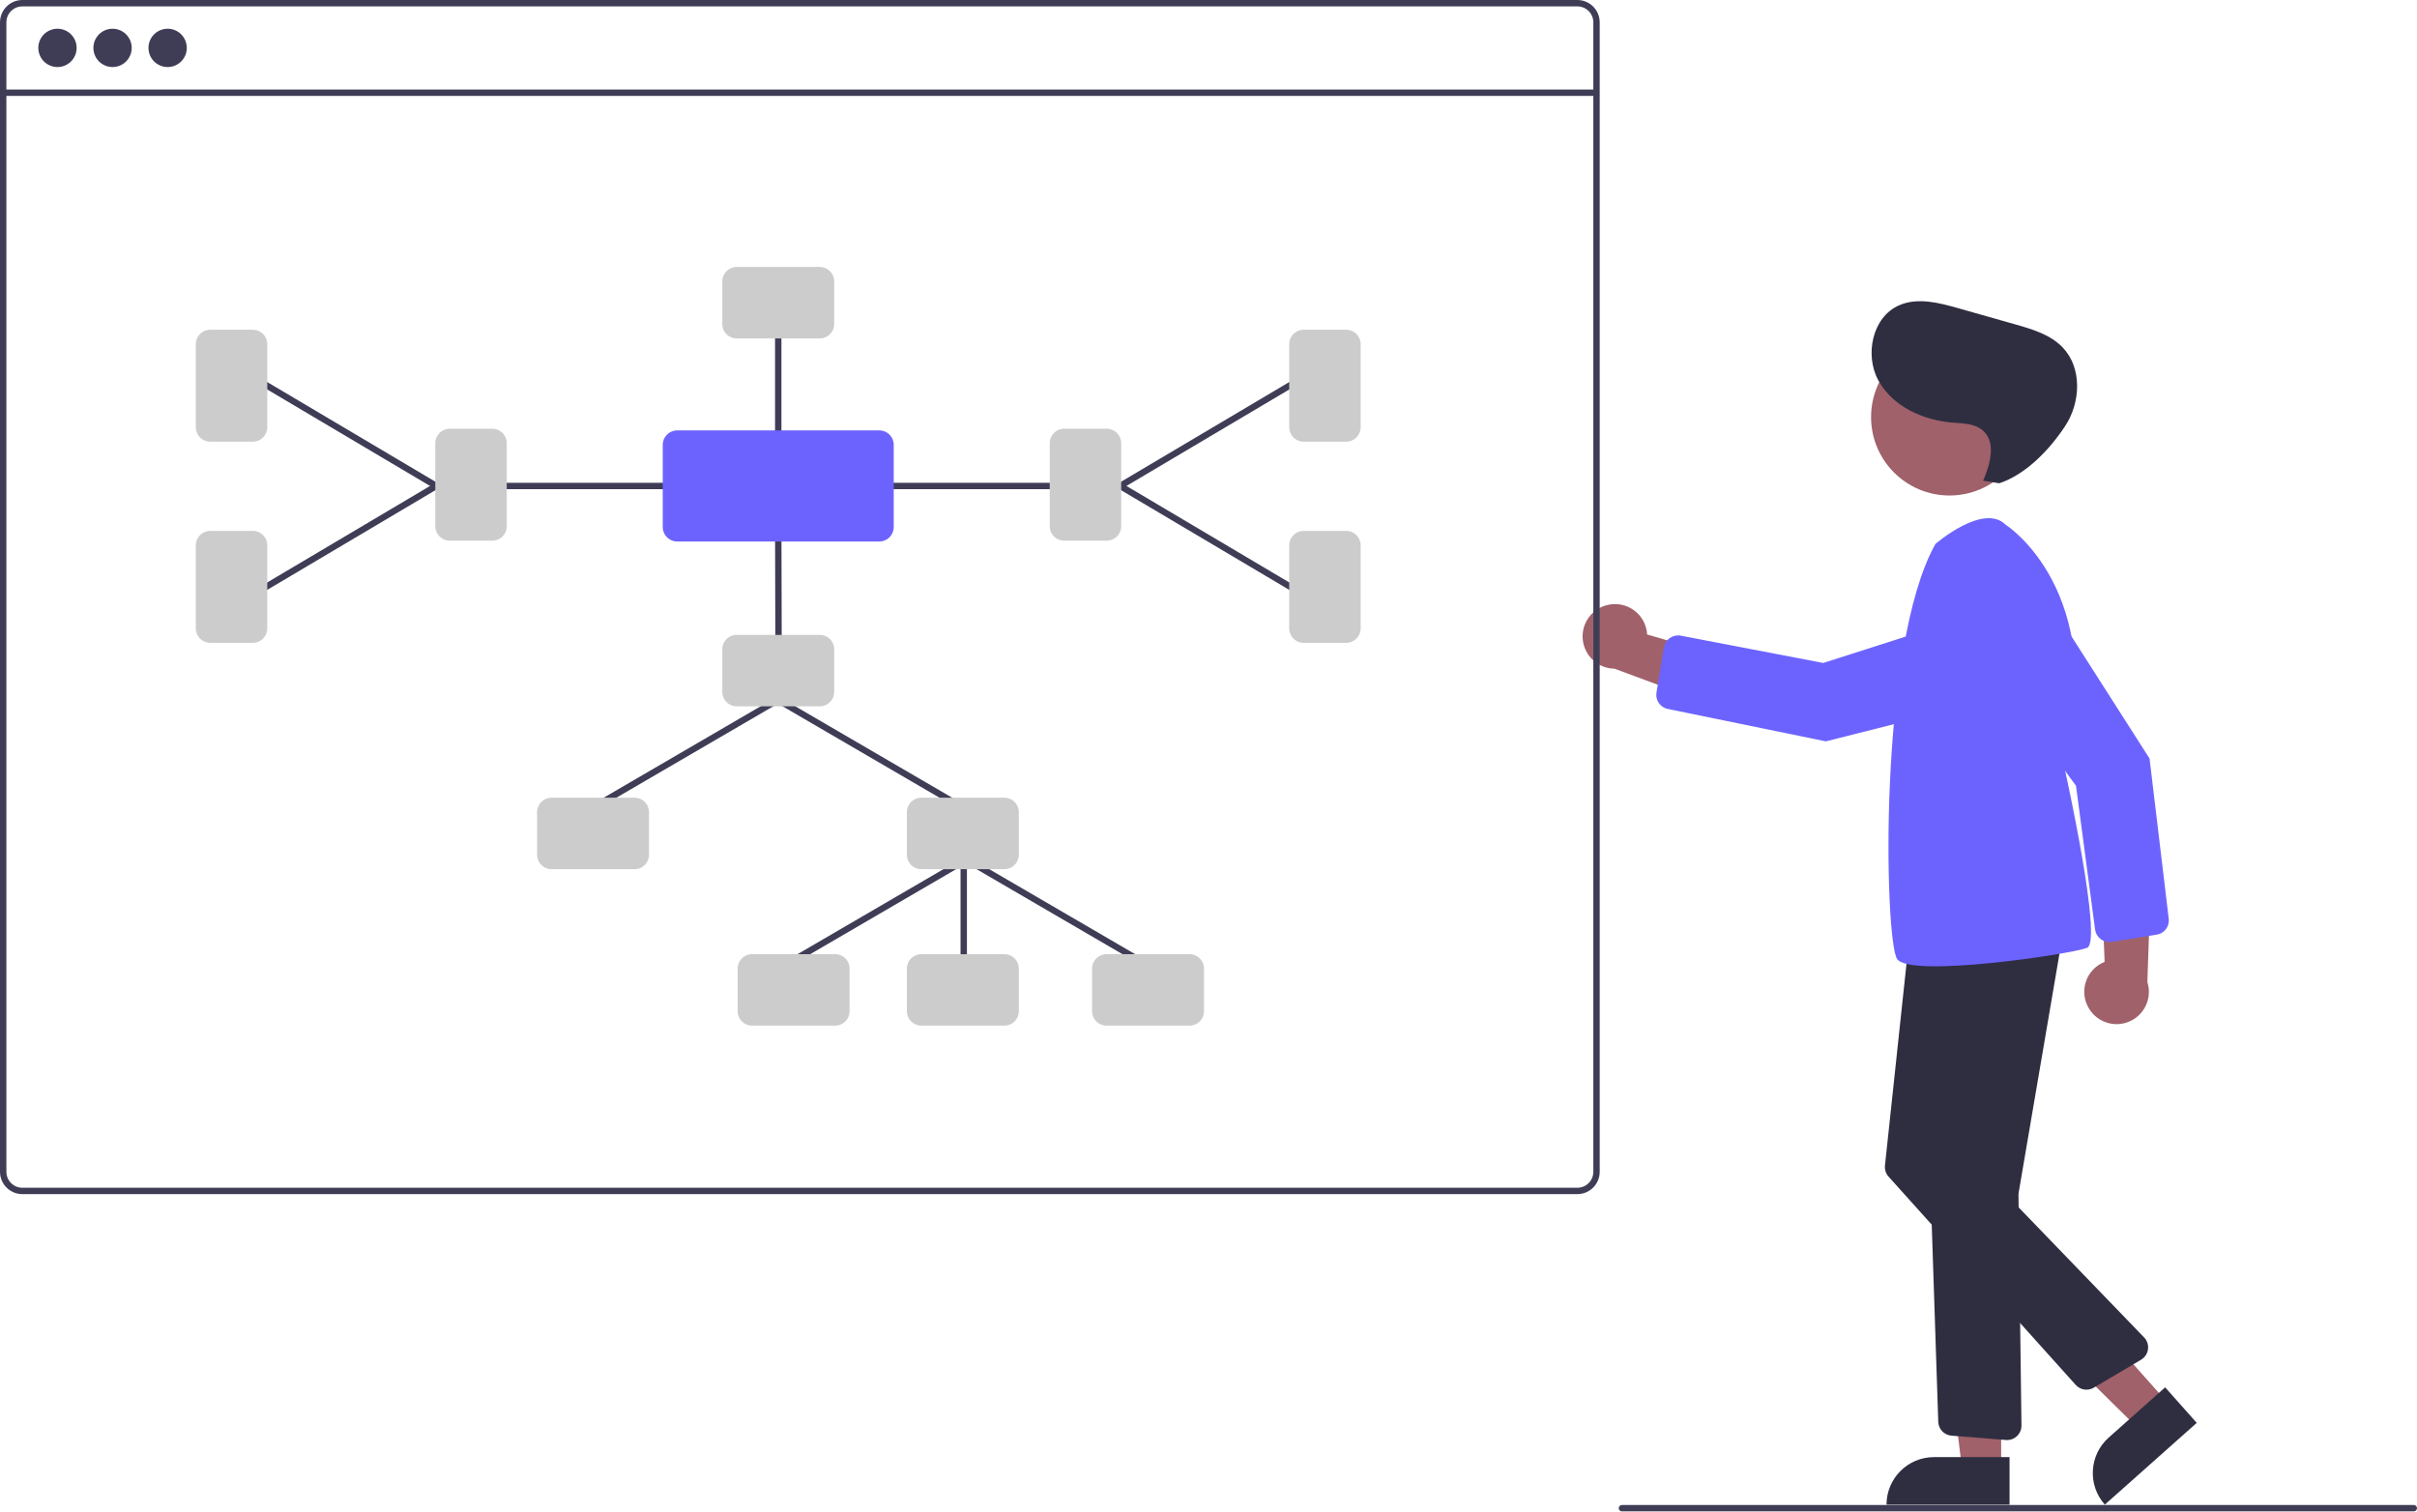
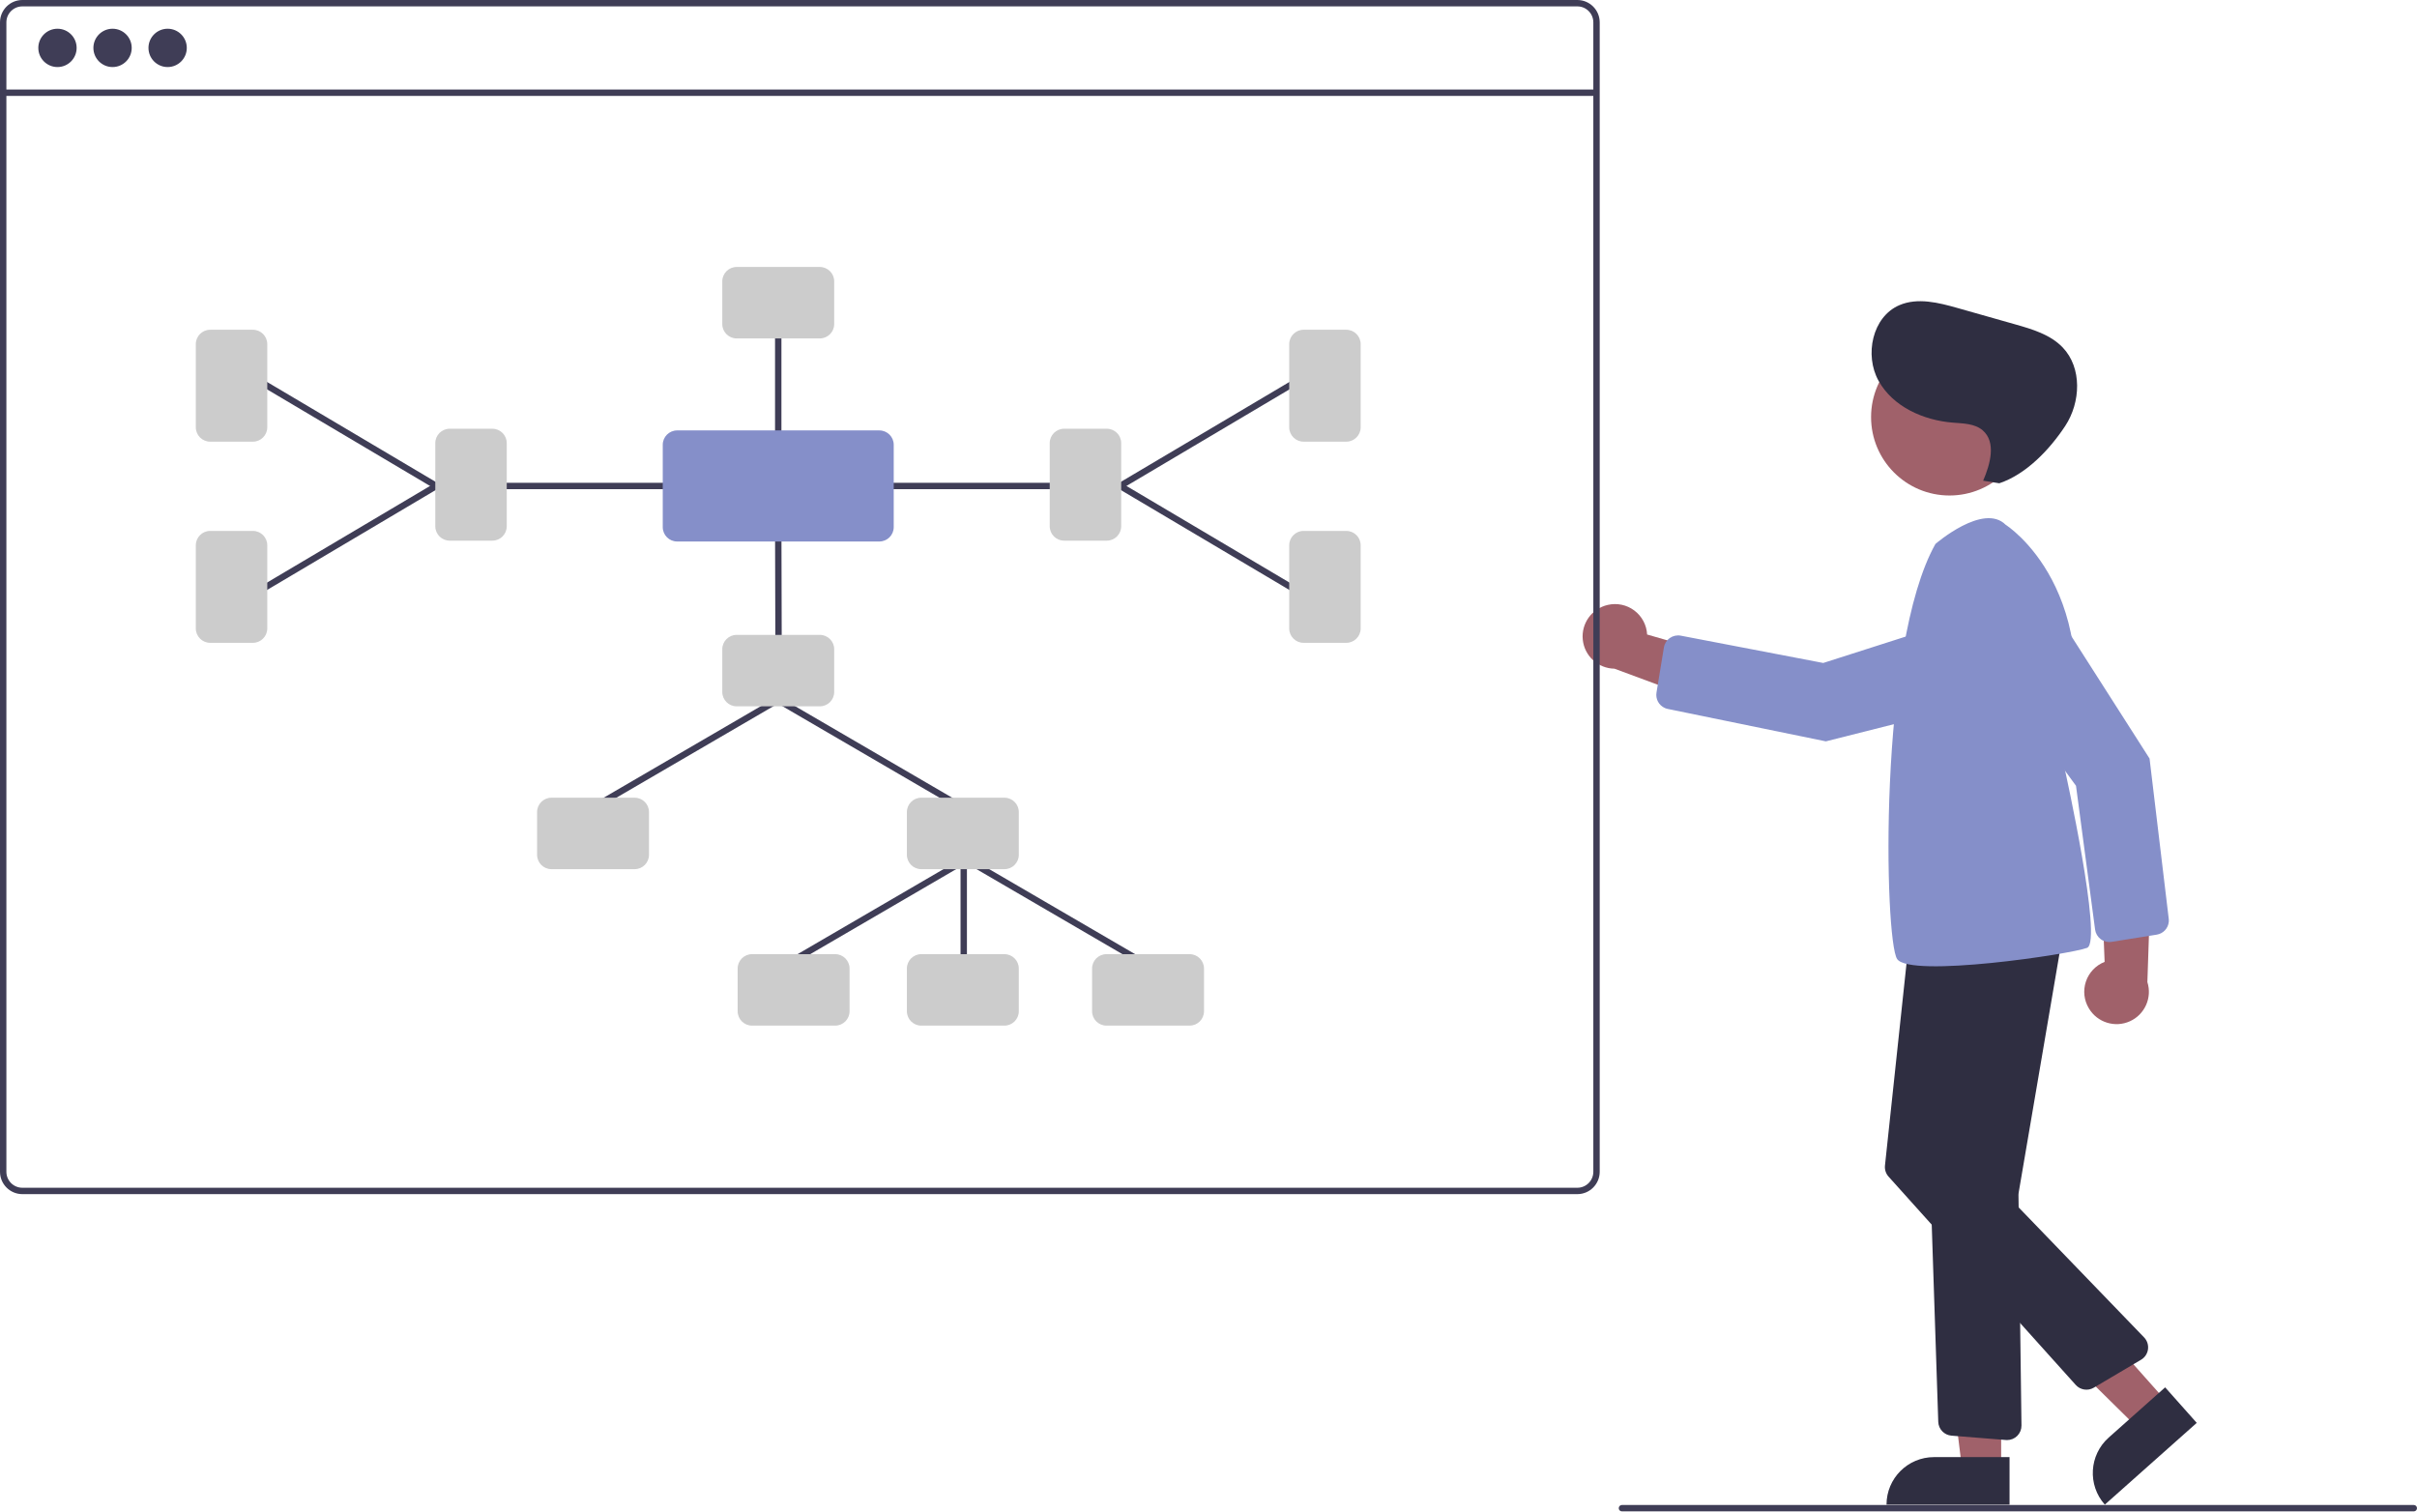
<svg xmlns="http://www.w3.org/2000/svg" data-name="Layer 1" width="756.96" height="473.36" viewBox="0 0 756.96 473.36">
  <path d="M875.75,529.197a10.056,10.056,0,0,1,4.899-14.62l-1.421-35.707,15.897,9.598-1.087,32.436a10.11,10.11,0,0,1-18.287,8.292Z" transform="translate(-221.5198 -213.32)" fill="#a0616a" />
-   <path d="M896.967,506.049l-14.132,2.258a4.5,4.5,0,0,1-5.17-3.851l-5.979-45.029-29.545-40.432a13.579,13.579,0,0,1,3.653-19.453l-.001-0a13.579,13.579,0,0,1,18.754,4.13l30.174,47.218,6.006,50.181a4.554,4.554,0,0,1,.013.965A4.486,4.486,0,0,1,896.967,506.049Z" transform="translate(-221.5198 -213.32)" fill="#6c63ff" />
+   <path d="M896.967,506.049l-14.132,2.258a4.5,4.5,0,0,1-5.17-3.851l-5.979-45.029-29.545-40.432a13.579,13.579,0,0,1,3.653-19.453l-.001-0a13.579,13.579,0,0,1,18.754,4.13l30.174,47.218,6.006,50.181a4.554,4.554,0,0,1,.013.965A4.486,4.486,0,0,1,896.967,506.049Z" transform="translate(-221.5198 -213.32)" fill="#858FC9" />
  <polygon points="626.725 459.863 614.465 459.863 608.633 412.575 626.727 412.576 626.725 459.863" fill="#a0616a" />
  <path d="M605.708,456.36h23.644a0,0,0,0,1,0,0v14.887a0,0,0,0,1,0,0H590.821a0,0,0,0,1,0,0v0A14.887,14.887,0,0,1,605.708,456.36Z" fill="#2f2e41" />
  <polygon points="678.45 438.879 669.29 447.027 635.145 413.36 647.021 403.547 678.45 438.879" fill="#a0616a" />
  <path d="M885.779,658.758h23.644a0,0,0,0,1,0,0v14.887a0,0,0,0,1,0,0H870.892a0,0,0,0,1,0,0v0A14.887,14.887,0,0,1,885.779,658.758Z" transform="translate(-439.2403 546.7506) rotate(-41.65452)" fill="#2f2e41" />
  <path d="M725.043,402.777a10.056,10.056,0,0,1,12.324,9.267l34.327,9.93-14.128,12.051L727.134,422.747a10.11,10.11,0,0,1-2.091-19.97Z" transform="translate(-221.5198 -213.32)" fill="#a0616a" />
  <circle cx="610.547" cy="130.628" r="24.561" fill="#a0616a" />
  <path d="M849.75,664.328,832.686,662.963a4.497,4.497,0,0,1-4.139-4.337l-4.763-143.833a4.489,4.489,0,0,1,3.876-4.605l34.02-4.747a4.5,4.5,0,0,1,5.058,5.214l-13.018,76.249a3.514,3.514,0,0,0-.05.635l.938,72.245a4.501,4.501,0,0,1-4.503,4.56C849.987,664.343,849.868,664.338,849.75,664.328Z" transform="translate(-221.5198 -213.32)" fill="#2f2e41" />
  <path d="M871.604,647.077l-58.619-65.238a4.504,4.504,0,0,1-1.127-3.484l7.403-69.405a4.493,4.493,0,0,1,4.774-4.013l35.976,2.398a4.5,4.5,0,0,1,3.964,5.931l-21.555,63.768a3.487,3.487,0,0,0,.797,3.551l49.793,51.604a4.5,4.5,0,0,1-.949,6.999l-14.819,8.757a4.51,4.51,0,0,1-5.636-.866Z" transform="translate(-221.5198 -213.32)" fill="#2f2e41" />
-   <path d="M827.665,383.68s15-13,22-6c0,0,32.5,20.5,18.5,76.5,0,0,12,54,7,56s-55.5,9.5-59.5,3.5S809.665,415.68,827.665,383.68Z" transform="translate(-221.5198 -213.32)" fill="#6c63ff" />
-   <path d="M740.303,430.22l2.322-14.122a4.5,4.5,0,0,1,5.287-3.689l44.613,8.551L840.219,405.699a13.579,13.579,0,0,1,17.303,9.61l0-.001a13.579,13.579,0,0,1-9.842,16.489l-54.332,13.714-49.509-10.153a4.554,4.554,0,0,1-.92-.292A4.486,4.486,0,0,1,740.303,430.22Z" transform="translate(-221.5198 -213.32)" fill="#6c63ff" />
+   <path d="M827.665,383.68s15-13,22-6c0,0,32.5,20.5,18.5,76.5,0,0,12,54,7,56s-55.5,9.5-59.5,3.5S809.665,415.68,827.665,383.68Z" transform="translate(-221.5198 -213.32)" fill="#858FC9" />
+   <path d="M740.303,430.22l2.322-14.122a4.5,4.5,0,0,1,5.287-3.689l44.613,8.551L840.219,405.699a13.579,13.579,0,0,1,17.303,9.61l0-.001a13.579,13.579,0,0,1-9.842,16.489l-54.332,13.714-49.509-10.153a4.554,4.554,0,0,1-.92-.292A4.486,4.486,0,0,1,740.303,430.22Z" transform="translate(-221.5198 -213.32)" fill="#858FC9" />
  <path d="M842.606,363.871c2.244-5.195,4.144-12.113-.161-15.785-2.497-2.13-6.094-2.135-9.365-2.4-9.217-.747-18.706-4.988-23.211-13.064s-1.989-20.084,6.51-23.728c5.729-2.456,12.297-.783,18.294.918l18.006,5.106c5.35,1.517,10.967,3.19,14.819,7.201,6.143,6.397,5.684,17.212.805,24.618S856.077,361.868,847.665,364.68Z" transform="translate(-221.5198 -213.32)" fill="#2f2e41" />
  <path d="M977.48,686.68h-248a1,1,0,0,1,0-2h248a1,1,0,0,1,0,2Z" transform="translate(-221.5198 -213.32)" fill="#3f3d56" />
  <path d="M715.52,213.32h-487a7.008,7.008,0,0,0-7,7v360a7.008,7.008,0,0,0,7,7h487a7.008,7.008,0,0,0,7-7v-360A7.008,7.008,0,0,0,715.52,213.32Zm5,367a5.002,5.002,0,0,1-5,5h-487a5.002,5.002,0,0,1-5-5v-360a5.002,5.002,0,0,1,5-5h487a5.002,5.002,0,0,1,5,5Z" transform="translate(-221.5198 -213.32)" fill="#3f3d56" />
  <rect x="1" y="28.04" width="499" height="2" fill="#3f3d56" />
  <circle cx="18" cy="15" r="6" fill="#3f3d56" />
  <circle cx="35.25" cy="15" r="6" fill="#3f3d56" />
  <circle cx="52.5" cy="15" r="6" fill="#3f3d56" />
  <path d="M523.343,524.625a1,1,0,0,1-1-1v-41a1,1,0,0,1,2,0v41A1,1,0,0,1,523.343,524.625Z" transform="translate(-221.5198 -213.32)" fill="#3f3d56" />
  <path d="M521.972,466.625a.995.995,0,0,1-.502-.136l-56.815-33.104a1,1,0,0,1,1.007-1.729l56.815,33.104a1,1,0,0,1-.504,1.864Z" transform="translate(-221.5198 -213.32)" fill="#3f3d56" />
  <path d="M408.344,466.625a1,1,0,0,1-.504-1.864l56.815-33.104A1,1,0,0,1,465.661,433.385l-56.815,33.104A.999.999,0,0,1,408.344,466.625Z" transform="translate(-221.5198 -213.32)" fill="#3f3d56" />
  <path d="M580.972,516.625a.995.995,0,0,1-.502-.136l-56.815-33.104a1,1,0,0,1,1.007-1.729l56.815,33.104a1,1,0,0,1-.504,1.864Z" transform="translate(-221.5198 -213.32)" fill="#3f3d56" />
  <path d="M467.344,516.625a1,1,0,0,1-.504-1.864l56.815-33.104A1,1,0,0,1,524.661,483.385l-56.815,33.104A.999.999,0,0,1,467.344,516.625Z" transform="translate(-221.5198 -213.32)" fill="#3f3d56" />
  <path d="M465.343,415.625a1.0 1,0,0,1-1-.998L464.25,378.24a1.0 1,0,0,1,.998-1.002h.002a1.0 1,0,0,1,1,.998l.093,36.387a1.0 1,0,0,1-.998,1.002Z" transform="translate(-221.5198 -213.32)" fill="#3f3d56" />
  <path d="M478.276,434.541h-26.052a4.505,4.505,0,0,1-4.5-4.5V416.659a4.505,4.505,0,0,1,4.5-4.5h26.052a4.505,4.505,0,0,1,4.5,4.5v13.381A4.505,4.505,0,0,1,478.276,434.541Z" transform="translate(-221.5198 -213.32)" fill="#ccc" />
  <path d="M435.158,366.521H379.724a1,1,0,0,1,0-2h55.433a1,1,0,0,1,0,2Z" transform="translate(-221.5198 -213.32)" fill="#3f3d56" />
  <path d="M465.25,352.238a1,1,0,0,1-1-1v-34.613a1,1,0,0,1,2,0v34.613A1,1,0,0,1,465.25,352.238Z" transform="translate(-221.5198 -213.32)" fill="#3f3d56" />
  <path d="M358.157,366.521a.996.996,0,0,1-.509-.14l-53.815-31.896a1,1,0,0,1,1.02-1.721l53.815,31.896a1,1,0,0,1-.511,1.86Z" transform="translate(-221.5198 -213.32)" fill="#3f3d56" />
  <path d="M304.344,398.417a1,1,0,0,1-.511-1.86l53.815-31.896a1,1,0,0,1,1.02,1.721l-53.815,31.896A.996.996,0,0,1,304.344,398.417Z" transform="translate(-221.5198 -213.32)" fill="#3f3d56" />
  <path d="M375.724,382.651H362.343a4.505,4.505,0,0,1-4.5-4.5V352.099a4.505,4.505,0,0,1,4.5-4.5h13.381a4.505,4.505,0,0,1,4.5,4.5v26.052A4.505,4.505,0,0,1,375.724,382.651Z" transform="translate(-221.5198 -213.32)" fill="#ccc" />
  <path d="M478.276,319.316h-26.052a4.505,4.505,0,0,1-4.5-4.5V301.434a4.505,4.505,0,0,1,4.5-4.5h26.052a4.505,4.505,0,0,1,4.5,4.5v13.382A4.505,4.505,0,0,1,478.276,319.316Z" transform="translate(-221.5198 -213.32)" fill="#ccc" />
  <path d="M300.724,351.651H287.343a4.505,4.505,0,0,1-4.5-4.5V321.099a4.505,4.505,0,0,1,4.5-4.5h13.381a4.505,4.505,0,0,1,4.5,4.5v26.052A4.505,4.505,0,0,1,300.724,351.651Z" transform="translate(-221.5198 -213.32)" fill="#ccc" />
  <path d="M300.724,414.651H287.343a4.505,4.505,0,0,1-4.5-4.5V384.099a4.505,4.505,0,0,1,4.5-4.5h13.381a4.505,4.505,0,0,1,4.5,4.5v26.052A4.505,4.505,0,0,1,300.724,414.651Z" transform="translate(-221.5198 -213.32)" fill="#ccc" />
  <path d="M550.776,366.521H495.343a1,1,0,0,1,0-2h55.434a1,1,0,0,1,0,2Z" transform="translate(-221.5198 -213.32)" fill="#3f3d56" />
  <path d="M572.344,366.521a1,1,0,0,1-.511-1.86l53.815-31.896a1,1,0,1,1,1.02,1.721l-53.815,31.896A.995.995,0,0,1,572.344,366.521Z" transform="translate(-221.5198 -213.32)" fill="#3f3d56" />
  <path d="M626.157,398.417a.995.995,0,0,1-.509-.14l-53.815-31.896a1,1,0,1,1,1.02-1.721l53.815,31.896a1,1,0,0,1-.511,1.86Z" transform="translate(-221.5198 -213.32)" fill="#3f3d56" />
  <path d="M568.158,382.651H554.776a4.505,4.505,0,0,1-4.5-4.5V352.099a4.505,4.505,0,0,1,4.5-4.5h13.381a4.505,4.505,0,0,1,4.5,4.5v26.052A4.505,4.505,0,0,1,568.158,382.651Z" transform="translate(-221.5198 -213.32)" fill="#ccc" />
  <path d="M643.158,351.651H629.776a4.505,4.505,0,0,1-4.5-4.5V321.099a4.505,4.505,0,0,1,4.5-4.5h13.381a4.505,4.505,0,0,1,4.5,4.5v26.052A4.505,4.505,0,0,1,643.158,351.651Z" transform="translate(-221.5198 -213.32)" fill="#ccc" />
  <path d="M643.158,414.651H629.776a4.505,4.505,0,0,1-4.5-4.5V384.099a4.505,4.505,0,0,1,4.5-4.5h13.381a4.505,4.505,0,0,1,4.5,4.5v26.052A4.505,4.505,0,0,1,643.158,414.651Z" transform="translate(-221.5198 -213.32)" fill="#ccc" />
  <path d="M420.276,485.541h-26.052a4.505,4.505,0,0,1-4.5-4.5V467.659a4.505,4.505,0,0,1,4.5-4.5h26.052a4.505,4.505,0,0,1,4.5,4.5v13.381A4.505,4.505,0,0,1,420.276,485.541Z" transform="translate(-221.5198 -213.32)" fill="#ccc" />
  <path d="M536.091,485.541h-26.052a4.505,4.505,0,0,1-4.5-4.5V467.659a4.505,4.505,0,0,1,4.5-4.5h26.052a4.505,4.505,0,0,1,4.5,4.5v13.381A4.505,4.505,0,0,1,536.091,485.541Z" transform="translate(-221.5198 -213.32)" fill="#ccc" />
  <path d="M483.091,534.541h-26.052a4.505,4.505,0,0,1-4.5-4.5V516.659a4.505,4.505,0,0,1,4.5-4.5h26.052a4.505,4.505,0,0,1,4.5,4.5v13.381A4.505,4.505,0,0,1,483.091,534.541Z" transform="translate(-221.5198 -213.32)" fill="#ccc" />
  <path d="M594.091,534.541h-26.052a4.505,4.505,0,0,1-4.5-4.5V516.659a4.505,4.505,0,0,1,4.5-4.5h26.052a4.505,4.505,0,0,1,4.5,4.5v13.381A4.505,4.505,0,0,1,594.091,534.541Z" transform="translate(-221.5198 -213.32)" fill="#ccc" />
  <path d="M536.091,534.541h-26.052a4.505,4.505,0,0,1-4.5-4.5V516.659a4.505,4.505,0,0,1,4.5-4.5h26.052a4.505,4.505,0,0,1,4.5,4.5v13.381A4.505,4.505,0,0,1,536.091,534.541Z" transform="translate(-221.5198 -213.32)" fill="#ccc" />
-   <path d="M496.919,382.917H433.581a4.505,4.505,0,0,1-4.5-4.5v-25.792a4.505,4.505,0,0,1,4.5-4.5h63.338a4.505,4.505,0,0,1,4.5,4.5v25.792A4.505,4.505,0,0,1,496.919,382.917Z" transform="translate(-221.5198 -213.32)" fill="#6c63ff" />
+   <path d="M496.919,382.917H433.581a4.505,4.505,0,0,1-4.5-4.5v-25.792a4.505,4.505,0,0,1,4.5-4.5h63.338a4.505,4.505,0,0,1,4.5,4.5v25.792A4.505,4.505,0,0,1,496.919,382.917Z" transform="translate(-221.5198 -213.32)" fill="#858FC9" />
</svg>
